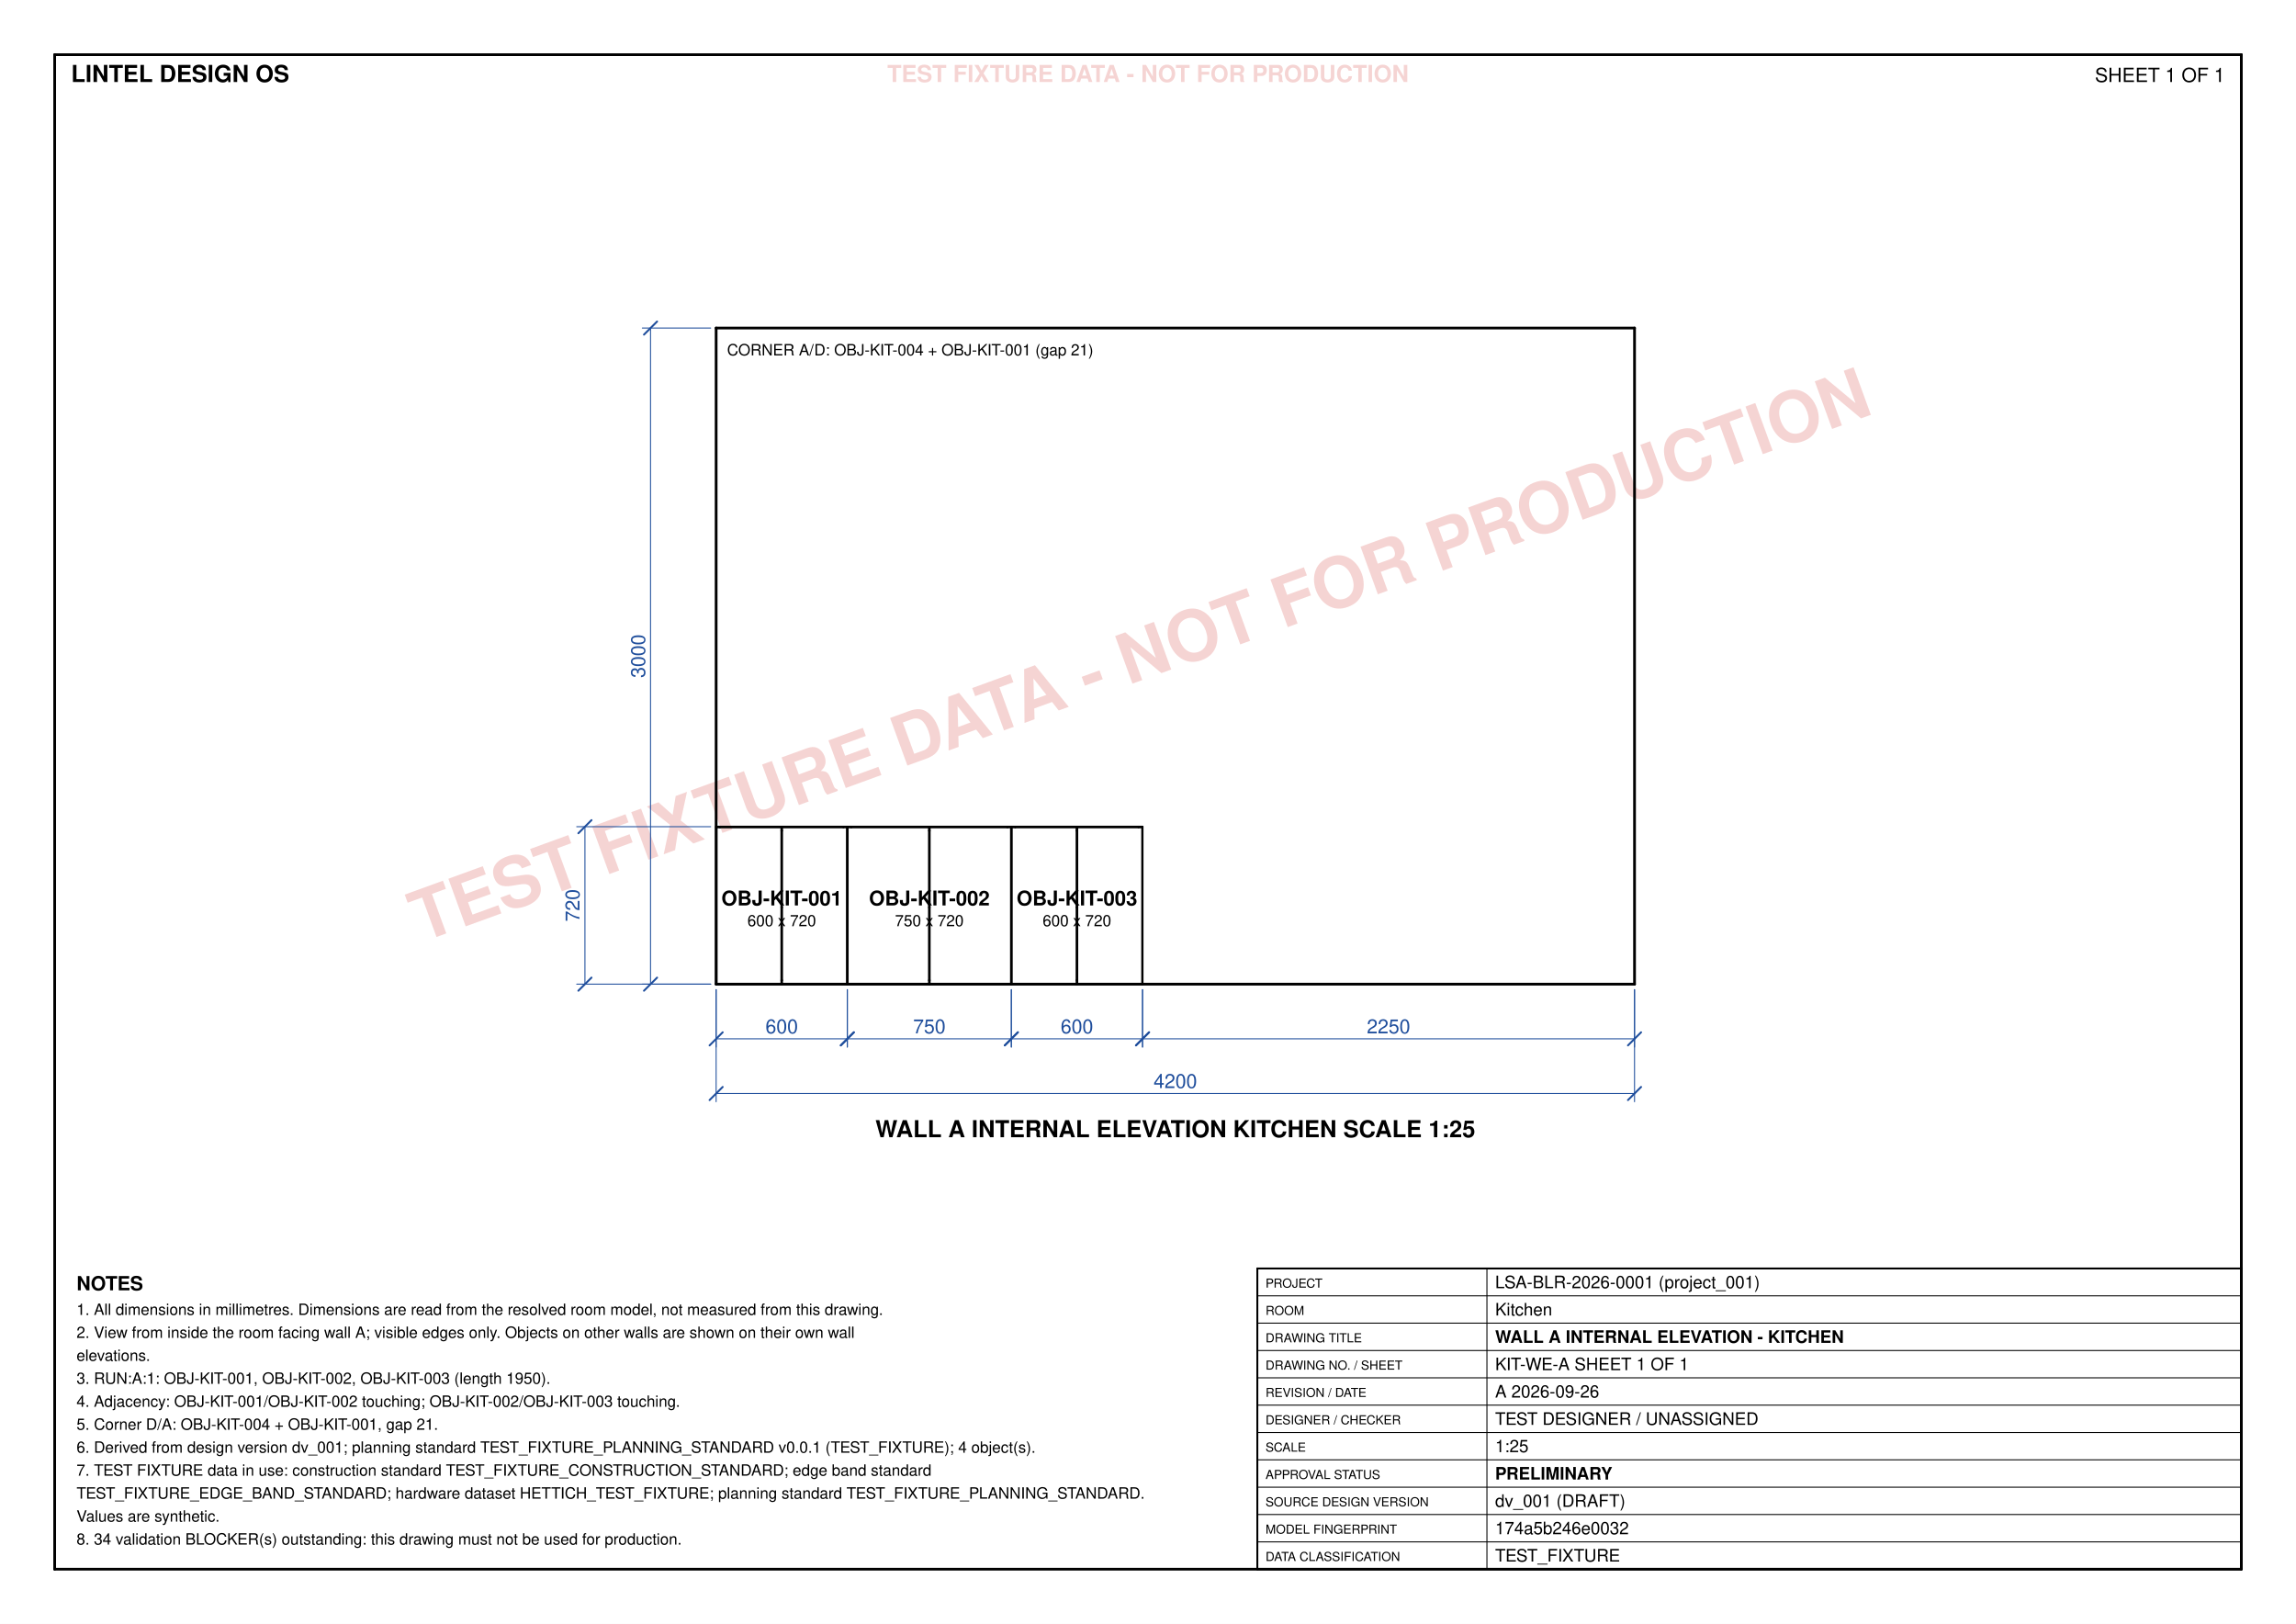
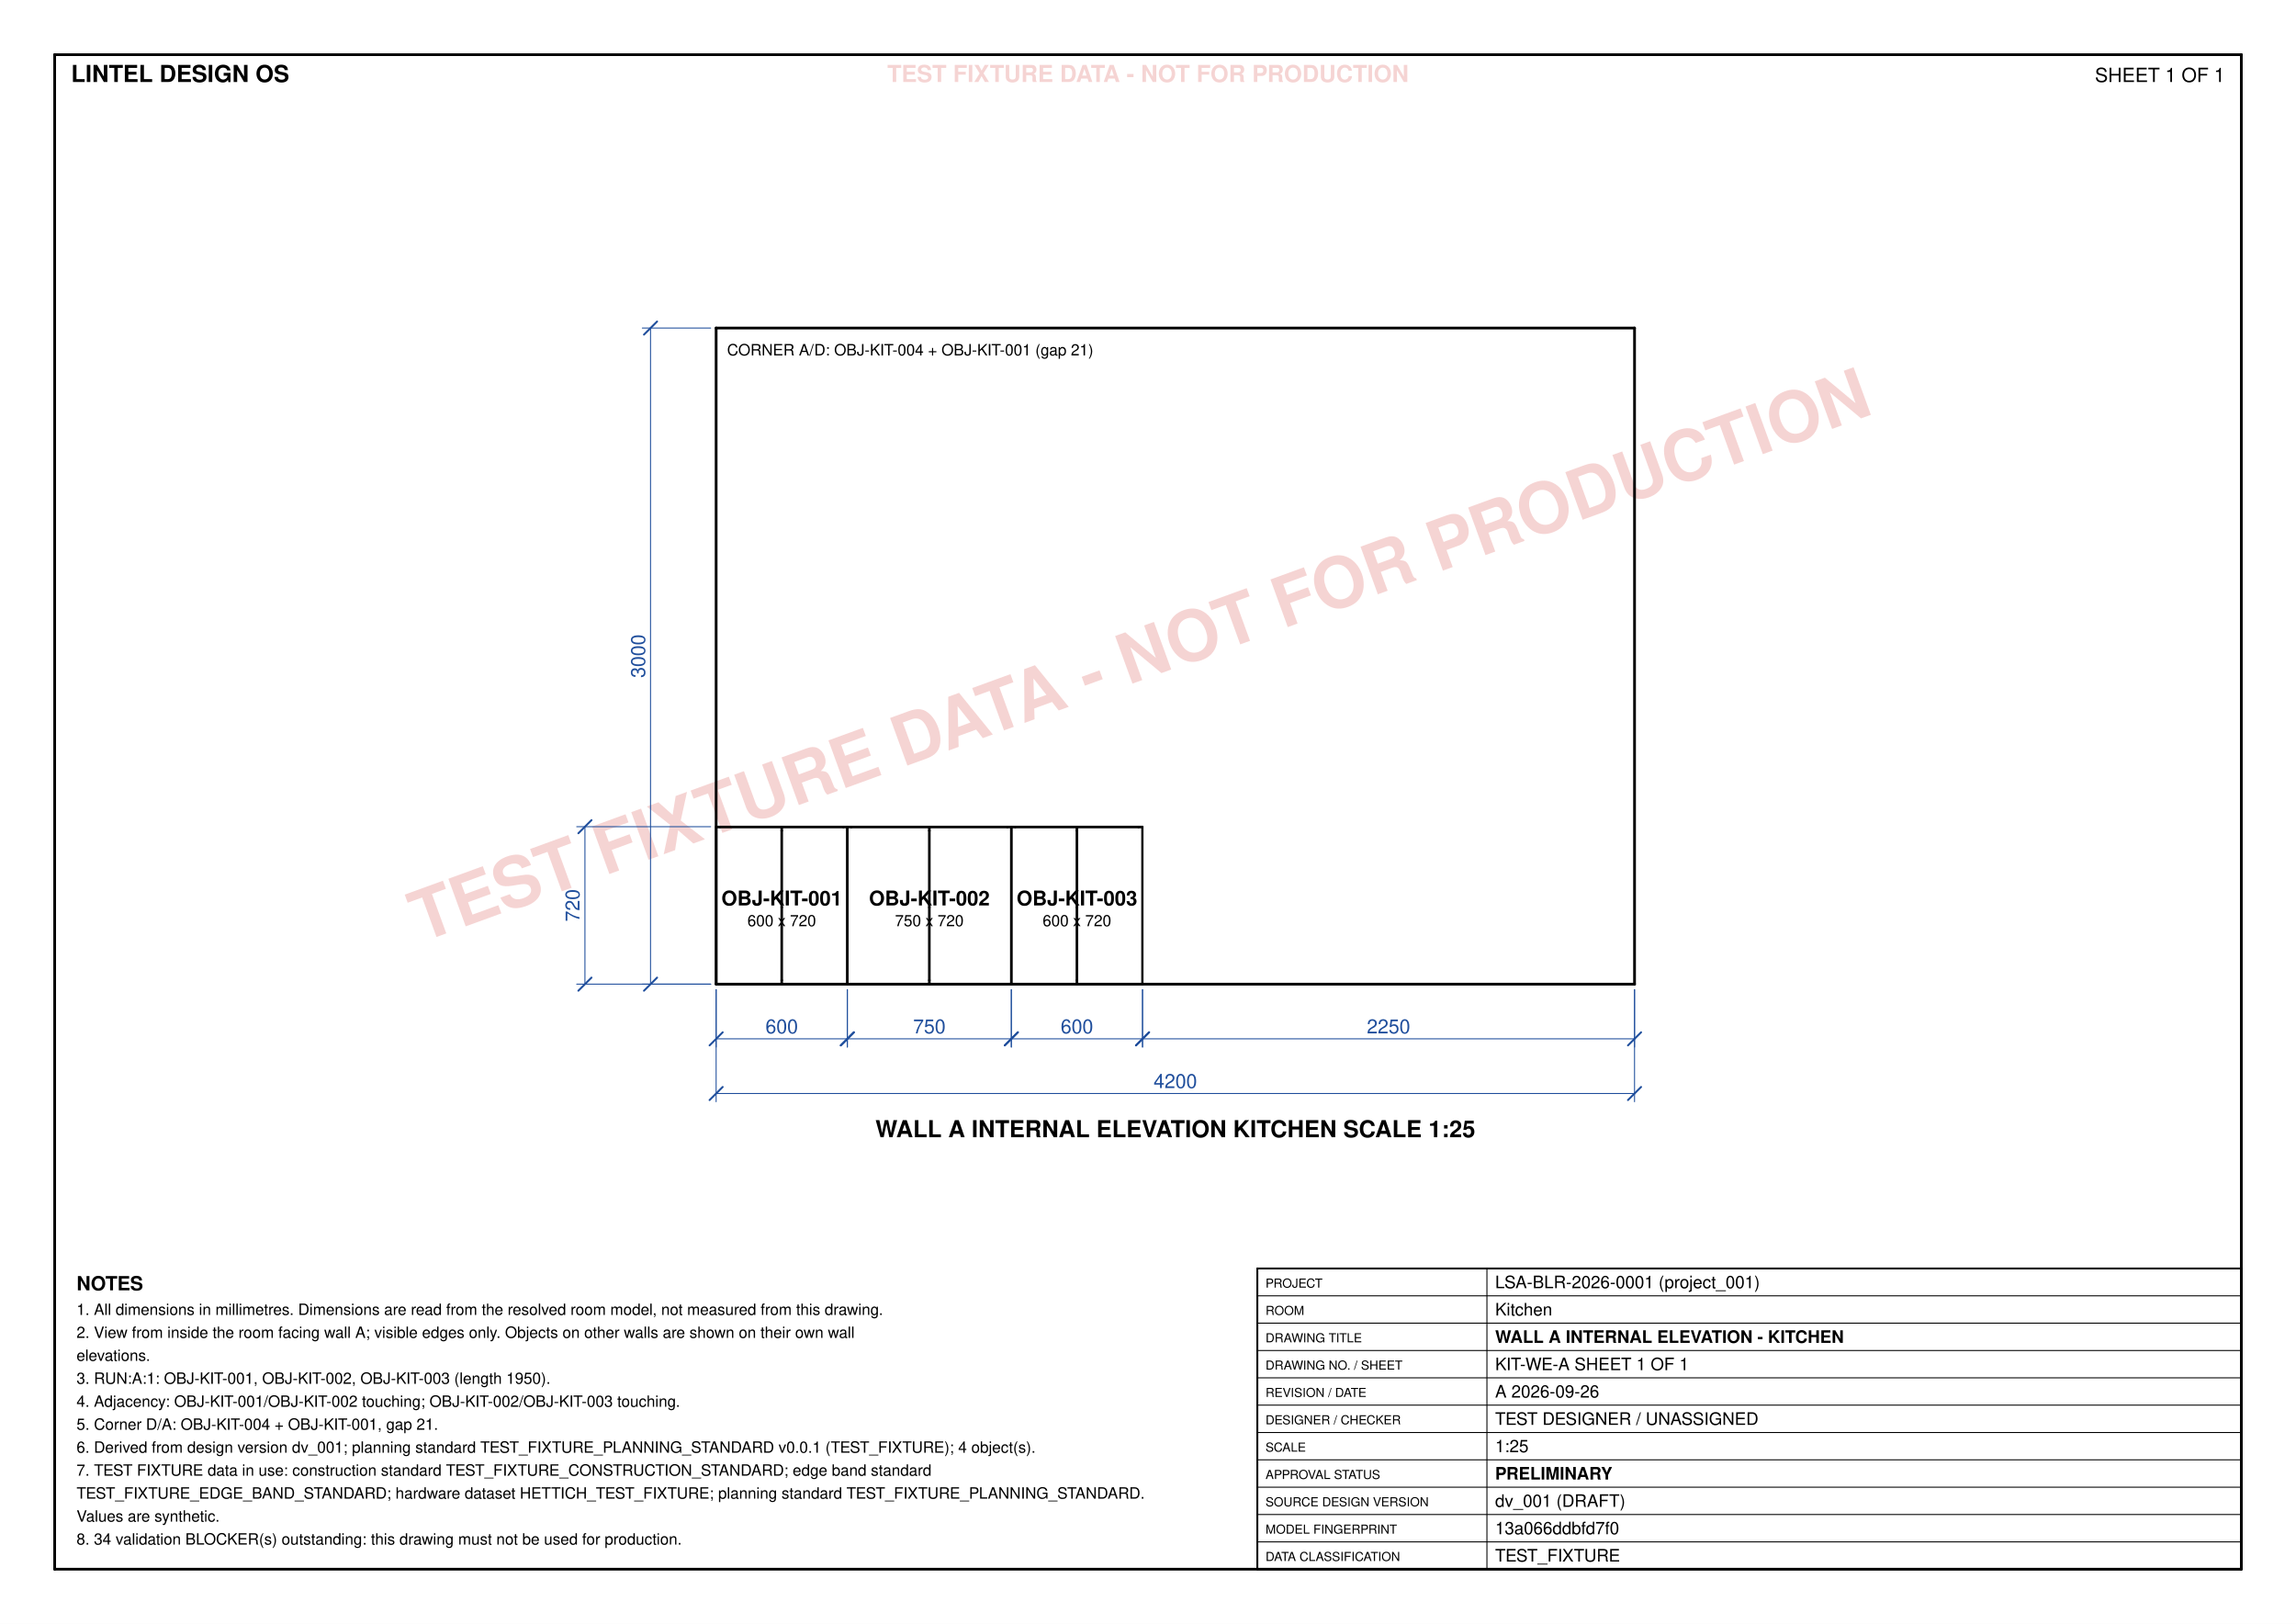
- <svg xmlns="http://www.w3.org/2000/svg" width="420mm" height="297mm" viewBox="0 0 420 297" data-drawing-id="DRW:dv_001:room_001:WALL_INTERNAL_ELEVATION:A:KIT-WE-A:RA" data-drawing-type="WALL_INTERNAL_ELEVATION" data-status="PRELIMINARY" data-design-version="dv_001" data-model-fingerprint="174a5b246e0032" data-classification="TEST_FIXTURE" data-content-hash="1aa288017ba5bc" data-sheet="1/1" data-room-id="room_001" data-objects="obj_001,obj_002,obj_003">
+ <svg xmlns="http://www.w3.org/2000/svg" width="420mm" height="297mm" viewBox="0 0 420 297" data-drawing-id="DRW:dv_001:room_001:WALL_INTERNAL_ELEVATION:A:KIT-WE-A:RA" data-drawing-type="WALL_INTERNAL_ELEVATION" data-status="PRELIMINARY" data-design-version="dv_001" data-model-fingerprint="13a066ddbfd7f0" data-classification="TEST_FIXTURE" data-content-hash="1d9bbec17e8836" data-sheet="1/1" data-room-id="room_001" data-objects="obj_001,obj_002,obj_003">
  <rect x="0" y="0" width="420" height="297" fill="#ffffff" />
  <g id="WATERMARK" fill="#d9534f" stroke="#d9534f" opacity="0.25" font-family="Helvetica, Arial, sans-serif" stroke-linecap="round">
    <text stroke="none" x="210" y="124" font-size="12.714" text-anchor="middle" font-weight="bold" transform="rotate(-20 210 124)">TEST FIXTURE DATA - NOT FOR PRODUCTION</text>
    <text stroke="none" x="210" y="15" font-size="4.286" text-anchor="middle" font-weight="bold">TEST FIXTURE DATA - NOT FOR PRODUCTION</text>
  </g>
  <g id="BORDER" fill="#000000" stroke="#000000" font-family="Helvetica, Arial, sans-serif" stroke-linecap="round">
    <line fill="none" x1="10" y1="10" x2="410" y2="10" stroke-width="0.5" />
    <line fill="none" x1="410" y1="10" x2="410" y2="287" stroke-width="0.5" />
    <line fill="none" x1="410" y1="287" x2="10" y2="287" stroke-width="0.5" />
    <line fill="none" x1="10" y1="287" x2="10" y2="10" stroke-width="0.5" />
    <text stroke="none" x="13" y="15" font-size="4.286" text-anchor="start" font-weight="bold">LINTEL DESIGN OS</text>
    <text stroke="none" x="407" y="15" font-size="3.571" text-anchor="end">SHEET 1 OF 1</text>
  </g>
  <g id="VISIBLE" fill="#000000" stroke="#000000" font-family="Helvetica, Arial, sans-serif" stroke-linecap="round">
    <line fill="none" x1="131" y1="180" x2="299" y2="180" stroke-width="0.5" />
    <line fill="none" x1="131" y1="60" x2="299" y2="60" stroke-width="0.5" />
    <line fill="none" x1="131" y1="180" x2="131" y2="60" stroke-width="0.5" />
    <line fill="none" x1="299" y1="180" x2="299" y2="60" stroke-width="0.5" />
    <line fill="none" x1="131" y1="180" x2="209" y2="180" stroke-width="0.35" />
    <line fill="none" x1="142.94" y1="179.28" x2="143.06" y2="179.28" stroke-width="0.35" />
    <line fill="none" x1="169.94" y1="179.28" x2="170.06" y2="179.28" stroke-width="0.35" />
    <line fill="none" x1="196.94" y1="179.28" x2="197.06" y2="179.28" stroke-width="0.35" />
    <line fill="none" x1="142.94" y1="165.96" x2="143.06" y2="165.96" stroke-width="0.35" />
    <line fill="none" x1="169.94" y1="165.96" x2="170.06" y2="165.96" stroke-width="0.35" />
    <line fill="none" x1="196.94" y1="165.96" x2="197.06" y2="165.96" stroke-width="0.35" />
    <line fill="none" x1="142.94" y1="165.24" x2="143.06" y2="165.24" stroke-width="0.35" />
    <line fill="none" x1="169.94" y1="165.24" x2="170.06" y2="165.24" stroke-width="0.35" />
    <line fill="none" x1="196.94" y1="165.24" x2="197.06" y2="165.24" stroke-width="0.35" />
    <line fill="none" x1="142.94" y1="151.92" x2="143.06" y2="151.92" stroke-width="0.35" />
    <line fill="none" x1="169.94" y1="151.92" x2="170.06" y2="151.92" stroke-width="0.35" />
    <line fill="none" x1="196.94" y1="151.92" x2="197.06" y2="151.92" stroke-width="0.35" />
    <line fill="none" x1="131.06" y1="151.32" x2="142.94" y2="151.32" stroke-width="0.35" />
    <line fill="none" x1="143.06" y1="151.32" x2="154.94" y2="151.32" stroke-width="0.35" />
    <line fill="none" x1="155.06" y1="151.32" x2="169.94" y2="151.32" stroke-width="0.35" />
    <line fill="none" x1="170.06" y1="151.32" x2="184.94" y2="151.32" stroke-width="0.35" />
    <line fill="none" x1="185.06" y1="151.32" x2="196.94" y2="151.32" stroke-width="0.35" />
    <line fill="none" x1="197.06" y1="151.32" x2="208.94" y2="151.32" stroke-width="0.35" />
    <line fill="none" x1="131" y1="151.2" x2="209" y2="151.2" stroke-width="0.35" />
    <line fill="none" x1="131" y1="180" x2="131" y2="151.2" stroke-width="0.35" />
    <line fill="none" x1="131.06" y1="180" x2="131.06" y2="151.32" stroke-width="0.35" />
    <line fill="none" x1="131.72" y1="151.32" x2="131.72" y2="151.2" stroke-width="0.35" />
    <line fill="none" x1="142.94" y1="180" x2="142.94" y2="151.32" stroke-width="0.35" />
    <line fill="none" x1="143.06" y1="180" x2="143.06" y2="151.32" stroke-width="0.35" />
    <line fill="none" x1="154.28" y1="151.32" x2="154.28" y2="151.2" stroke-width="0.35" />
    <line fill="none" x1="154.94" y1="180" x2="154.94" y2="151.32" stroke-width="0.35" />
    <line fill="none" x1="155" y1="180" x2="155" y2="151.2" stroke-width="0.35" />
    <line fill="none" x1="155.06" y1="180" x2="155.06" y2="151.32" stroke-width="0.35" />
    <line fill="none" x1="155.72" y1="151.32" x2="155.72" y2="151.2" stroke-width="0.35" />
    <line fill="none" x1="169.94" y1="180" x2="169.94" y2="151.32" stroke-width="0.35" />
    <line fill="none" x1="170.06" y1="180" x2="170.06" y2="151.32" stroke-width="0.35" />
    <line fill="none" x1="184.28" y1="151.32" x2="184.28" y2="151.2" stroke-width="0.35" />
    <line fill="none" x1="184.94" y1="180" x2="184.94" y2="151.32" stroke-width="0.35" />
    <line fill="none" x1="185" y1="180" x2="185" y2="151.2" stroke-width="0.35" />
    <line fill="none" x1="185.06" y1="180" x2="185.06" y2="151.32" stroke-width="0.35" />
    <line fill="none" x1="185.72" y1="151.32" x2="185.72" y2="151.2" stroke-width="0.35" />
    <line fill="none" x1="196.94" y1="180" x2="196.94" y2="151.32" stroke-width="0.35" />
    <line fill="none" x1="197.06" y1="180" x2="197.06" y2="151.32" stroke-width="0.35" />
    <line fill="none" x1="208.28" y1="151.32" x2="208.28" y2="151.2" stroke-width="0.35" />
    <line fill="none" x1="208.94" y1="180" x2="208.94" y2="151.32" stroke-width="0.35" />
    <line fill="none" x1="209" y1="180" x2="209" y2="151.2" stroke-width="0.35" />
  </g>
  <g id="DIMENSION" fill="#1f4e9c" stroke="#1f4e9c" font-family="Helvetica, Arial, sans-serif" stroke-linecap="round">
    <line fill="none" x1="131" y1="181" x2="131" y2="191.5" stroke-width="0.18" />
    <line fill="none" x1="129.8" y1="191.2" x2="132.2" y2="188.8" stroke-width="0.35" />
    <line fill="none" x1="155" y1="181" x2="155" y2="191.5" stroke-width="0.18" />
    <line fill="none" x1="153.8" y1="191.2" x2="156.2" y2="188.8" stroke-width="0.35" />
    <line fill="none" x1="131" y1="190" x2="155" y2="190" stroke-width="0.18" />
    <text stroke="none" x="143" y="189" font-size="3.571" text-anchor="middle">600</text>
    <line fill="none" x1="155" y1="181" x2="155" y2="191.5" stroke-width="0.18" />
    <line fill="none" x1="153.8" y1="191.2" x2="156.2" y2="188.8" stroke-width="0.35" />
    <line fill="none" x1="185" y1="181" x2="185" y2="191.5" stroke-width="0.18" />
    <line fill="none" x1="183.8" y1="191.2" x2="186.2" y2="188.8" stroke-width="0.35" />
    <line fill="none" x1="155" y1="190" x2="185" y2="190" stroke-width="0.18" />
    <text stroke="none" x="170" y="189" font-size="3.571" text-anchor="middle">750</text>
    <line fill="none" x1="185" y1="181" x2="185" y2="191.5" stroke-width="0.18" />
    <line fill="none" x1="183.8" y1="191.2" x2="186.2" y2="188.8" stroke-width="0.35" />
    <line fill="none" x1="209" y1="181" x2="209" y2="191.5" stroke-width="0.18" />
    <line fill="none" x1="207.8" y1="191.2" x2="210.2" y2="188.8" stroke-width="0.35" />
    <line fill="none" x1="185" y1="190" x2="209" y2="190" stroke-width="0.18" />
    <text stroke="none" x="197" y="189" font-size="3.571" text-anchor="middle">600</text>
    <line fill="none" x1="209" y1="181" x2="209" y2="191.5" stroke-width="0.18" />
    <line fill="none" x1="207.8" y1="191.2" x2="210.2" y2="188.8" stroke-width="0.35" />
    <line fill="none" x1="299" y1="181" x2="299" y2="191.5" stroke-width="0.18" />
    <line fill="none" x1="297.8" y1="191.2" x2="300.2" y2="188.8" stroke-width="0.35" />
    <line fill="none" x1="209" y1="190" x2="299" y2="190" stroke-width="0.18" />
    <text stroke="none" x="254" y="189" font-size="3.571" text-anchor="middle">2250</text>
    <line fill="none" x1="131" y1="181" x2="131" y2="201.5" stroke-width="0.18" />
    <line fill="none" x1="129.8" y1="201.2" x2="132.2" y2="198.8" stroke-width="0.35" />
    <line fill="none" x1="299" y1="181" x2="299" y2="201.5" stroke-width="0.18" />
    <line fill="none" x1="297.8" y1="201.2" x2="300.2" y2="198.8" stroke-width="0.35" />
    <line fill="none" x1="131" y1="200" x2="299" y2="200" stroke-width="0.18" />
    <text stroke="none" x="215" y="199" font-size="3.571" text-anchor="middle">4200</text>
    <line fill="none" x1="130" y1="180" x2="117.5" y2="180" stroke-width="0.18" />
    <line fill="none" x1="117.8" y1="181.2" x2="120.2" y2="178.8" stroke-width="0.35" />
    <line fill="none" x1="130" y1="60" x2="117.5" y2="60" stroke-width="0.18" />
    <line fill="none" x1="117.8" y1="61.2" x2="120.2" y2="58.8" stroke-width="0.35" />
    <line fill="none" x1="119" y1="180" x2="119" y2="60" stroke-width="0.18" />
    <text stroke="none" x="118" y="120" font-size="3.571" text-anchor="middle" transform="rotate(-90 118 120)">3000</text>
    <line fill="none" x1="130" y1="180" x2="105.5" y2="180" stroke-width="0.18" />
    <line fill="none" x1="105.8" y1="181.2" x2="108.2" y2="178.8" stroke-width="0.35" />
    <line fill="none" x1="130" y1="151.2" x2="105.5" y2="151.2" stroke-width="0.18" />
    <line fill="none" x1="105.8" y1="152.4" x2="108.2" y2="150" stroke-width="0.35" />
    <line fill="none" x1="107" y1="180" x2="107" y2="151.2" stroke-width="0.18" />
    <text stroke="none" x="106" y="165.6" font-size="3.571" text-anchor="middle" transform="rotate(-90 106 165.6)">720</text>
  </g>
  <g id="ANNOTATION" fill="#000000" stroke="#000000" font-family="Helvetica, Arial, sans-serif" stroke-linecap="round">
    <text stroke="none" x="143" y="165.6" font-size="3.714" text-anchor="middle" font-weight="bold">OBJ-KIT-001</text>
    <text stroke="none" x="143" y="169.4" font-size="2.857" text-anchor="middle">600 x 720</text>
    <text stroke="none" x="170" y="165.6" font-size="3.714" text-anchor="middle" font-weight="bold">OBJ-KIT-002</text>
    <text stroke="none" x="170" y="169.4" font-size="2.857" text-anchor="middle">750 x 720</text>
    <text stroke="none" x="197" y="165.6" font-size="3.714" text-anchor="middle" font-weight="bold">OBJ-KIT-003</text>
    <text stroke="none" x="197" y="169.4" font-size="2.857" text-anchor="middle">600 x 720</text>
    <text stroke="none" x="133" y="65" font-size="2.857" text-anchor="start">CORNER A/D: OBJ-KIT-004 + OBJ-KIT-001 (gap 21)</text>
    <text stroke="none" x="215" y="208" font-size="4.286" text-anchor="middle" font-weight="bold">WALL A INTERNAL ELEVATION  KITCHEN  SCALE 1:25</text>
    <text stroke="none" x="14" y="236" font-size="3.571" text-anchor="start" font-weight="bold">NOTES</text>
    <text stroke="none" x="14" y="240.5" font-size="2.857" text-anchor="start">1. All dimensions in millimetres. Dimensions are read from the resolved room model, not measured from this drawing.</text>
    <text stroke="none" x="14" y="244.7" font-size="2.857" text-anchor="start">2. View from inside the room facing wall A; visible edges only. Objects on other walls are shown on their own wall</text>
    <text stroke="none" x="14" y="248.9" font-size="2.857" text-anchor="start">   elevations.</text>
    <text stroke="none" x="14" y="253.1" font-size="2.857" text-anchor="start">3. RUN:A:1: OBJ-KIT-001, OBJ-KIT-002, OBJ-KIT-003 (length 1950).</text>
    <text stroke="none" x="14" y="257.3" font-size="2.857" text-anchor="start">4. Adjacency: OBJ-KIT-001/OBJ-KIT-002 touching; OBJ-KIT-002/OBJ-KIT-003 touching.</text>
    <text stroke="none" x="14" y="261.5" font-size="2.857" text-anchor="start">5. Corner D/A: OBJ-KIT-004 + OBJ-KIT-001, gap 21.</text>
    <text stroke="none" x="14" y="265.7" font-size="2.857" text-anchor="start">6. Derived from design version dv_001; planning standard TEST_FIXTURE_PLANNING_STANDARD v0.0.1 (TEST_FIXTURE); 4 object(s).</text>
    <text stroke="none" x="14" y="269.9" font-size="2.857" text-anchor="start">7. TEST FIXTURE data in use: construction standard TEST_FIXTURE_CONSTRUCTION_STANDARD; edge band standard</text>
    <text stroke="none" x="14" y="274.1" font-size="2.857" text-anchor="start">   TEST_FIXTURE_EDGE_BAND_STANDARD; hardware dataset HETTICH_TEST_FIXTURE; planning standard TEST_FIXTURE_PLANNING_STANDARD.</text>
    <text stroke="none" x="14" y="278.3" font-size="2.857" text-anchor="start">   Values are synthetic.</text>
    <text stroke="none" x="14" y="282.5" font-size="2.857" text-anchor="start">8. 34 validation BLOCKER(s) outstanding: this drawing must not be used for production.</text>
  </g>
  <g id="TITLE_BLOCK" fill="#000000" stroke="#000000" font-family="Helvetica, Arial, sans-serif" stroke-linecap="round">
    <line fill="none" x1="230" y1="232" x2="410" y2="232" stroke-width="0.35" />
    <line fill="none" x1="410" y1="232" x2="410" y2="287" stroke-width="0.35" />
    <line fill="none" x1="410" y1="287" x2="230" y2="287" stroke-width="0.35" />
    <line fill="none" x1="230" y1="287" x2="230" y2="232" stroke-width="0.35" />
    <line fill="none" x1="272" y1="232" x2="272" y2="287" stroke-width="0.18" />
    <text stroke="none" x="231.5" y="235.5" font-size="2.286" text-anchor="start">PROJECT</text>
    <text stroke="none" x="273.5" y="235.6" font-size="3.143" text-anchor="start">LSA-BLR-2026-0001 (project_001)</text>
    <line fill="none" x1="230" y1="237" x2="410" y2="237" stroke-width="0.18" />
    <text stroke="none" x="231.5" y="240.5" font-size="2.286" text-anchor="start">ROOM</text>
    <text stroke="none" x="273.5" y="240.6" font-size="3.143" text-anchor="start">Kitchen</text>
    <line fill="none" x1="230" y1="242" x2="410" y2="242" stroke-width="0.18" />
    <text stroke="none" x="231.5" y="245.5" font-size="2.286" text-anchor="start">DRAWING TITLE</text>
    <text stroke="none" x="273.5" y="245.6" font-size="3.143" text-anchor="start" font-weight="bold">WALL A INTERNAL ELEVATION - KITCHEN</text>
    <line fill="none" x1="230" y1="247" x2="410" y2="247" stroke-width="0.18" />
    <text stroke="none" x="231.5" y="250.5" font-size="2.286" text-anchor="start">DRAWING NO. / SHEET</text>
    <text stroke="none" x="273.5" y="250.6" font-size="3.143" text-anchor="start">KIT-WE-A   SHEET 1 OF 1</text>
    <line fill="none" x1="230" y1="252" x2="410" y2="252" stroke-width="0.18" />
    <text stroke="none" x="231.5" y="255.5" font-size="2.286" text-anchor="start">REVISION / DATE</text>
    <text stroke="none" x="273.5" y="255.6" font-size="3.143" text-anchor="start">A   2026-09-26</text>
    <line fill="none" x1="230" y1="257" x2="410" y2="257" stroke-width="0.18" />
    <text stroke="none" x="231.5" y="260.5" font-size="2.286" text-anchor="start">DESIGNER / CHECKER</text>
    <text stroke="none" x="273.5" y="260.6" font-size="3.143" text-anchor="start">TEST DESIGNER / UNASSIGNED</text>
    <line fill="none" x1="230" y1="262" x2="410" y2="262" stroke-width="0.18" />
    <text stroke="none" x="231.5" y="265.5" font-size="2.286" text-anchor="start">SCALE</text>
    <text stroke="none" x="273.5" y="265.6" font-size="3.143" text-anchor="start">1:25</text>
    <line fill="none" x1="230" y1="267" x2="410" y2="267" stroke-width="0.18" />
    <text stroke="none" x="231.5" y="270.5" font-size="2.286" text-anchor="start">APPROVAL STATUS</text>
    <text stroke="none" x="273.5" y="270.6" font-size="3.143" text-anchor="start" font-weight="bold">PRELIMINARY</text>
    <line fill="none" x1="230" y1="272" x2="410" y2="272" stroke-width="0.18" />
    <text stroke="none" x="231.5" y="275.5" font-size="2.286" text-anchor="start">SOURCE DESIGN VERSION</text>
    <text stroke="none" x="273.5" y="275.6" font-size="3.143" text-anchor="start">dv_001 (DRAFT)</text>
    <line fill="none" x1="230" y1="277" x2="410" y2="277" stroke-width="0.18" />
    <text stroke="none" x="231.5" y="280.5" font-size="2.286" text-anchor="start">MODEL FINGERPRINT</text>
-     <text stroke="none" x="273.5" y="280.6" font-size="3.143" text-anchor="start">174a5b246e0032</text>
+     <text stroke="none" x="273.5" y="280.6" font-size="3.143" text-anchor="start">13a066ddbfd7f0</text>
    <line fill="none" x1="230" y1="282" x2="410" y2="282" stroke-width="0.18" />
    <text stroke="none" x="231.5" y="285.5" font-size="2.286" text-anchor="start">DATA CLASSIFICATION</text>
    <text stroke="none" x="273.5" y="285.6" font-size="3.143" text-anchor="start">TEST_FIXTURE</text>
  </g>
</svg>
